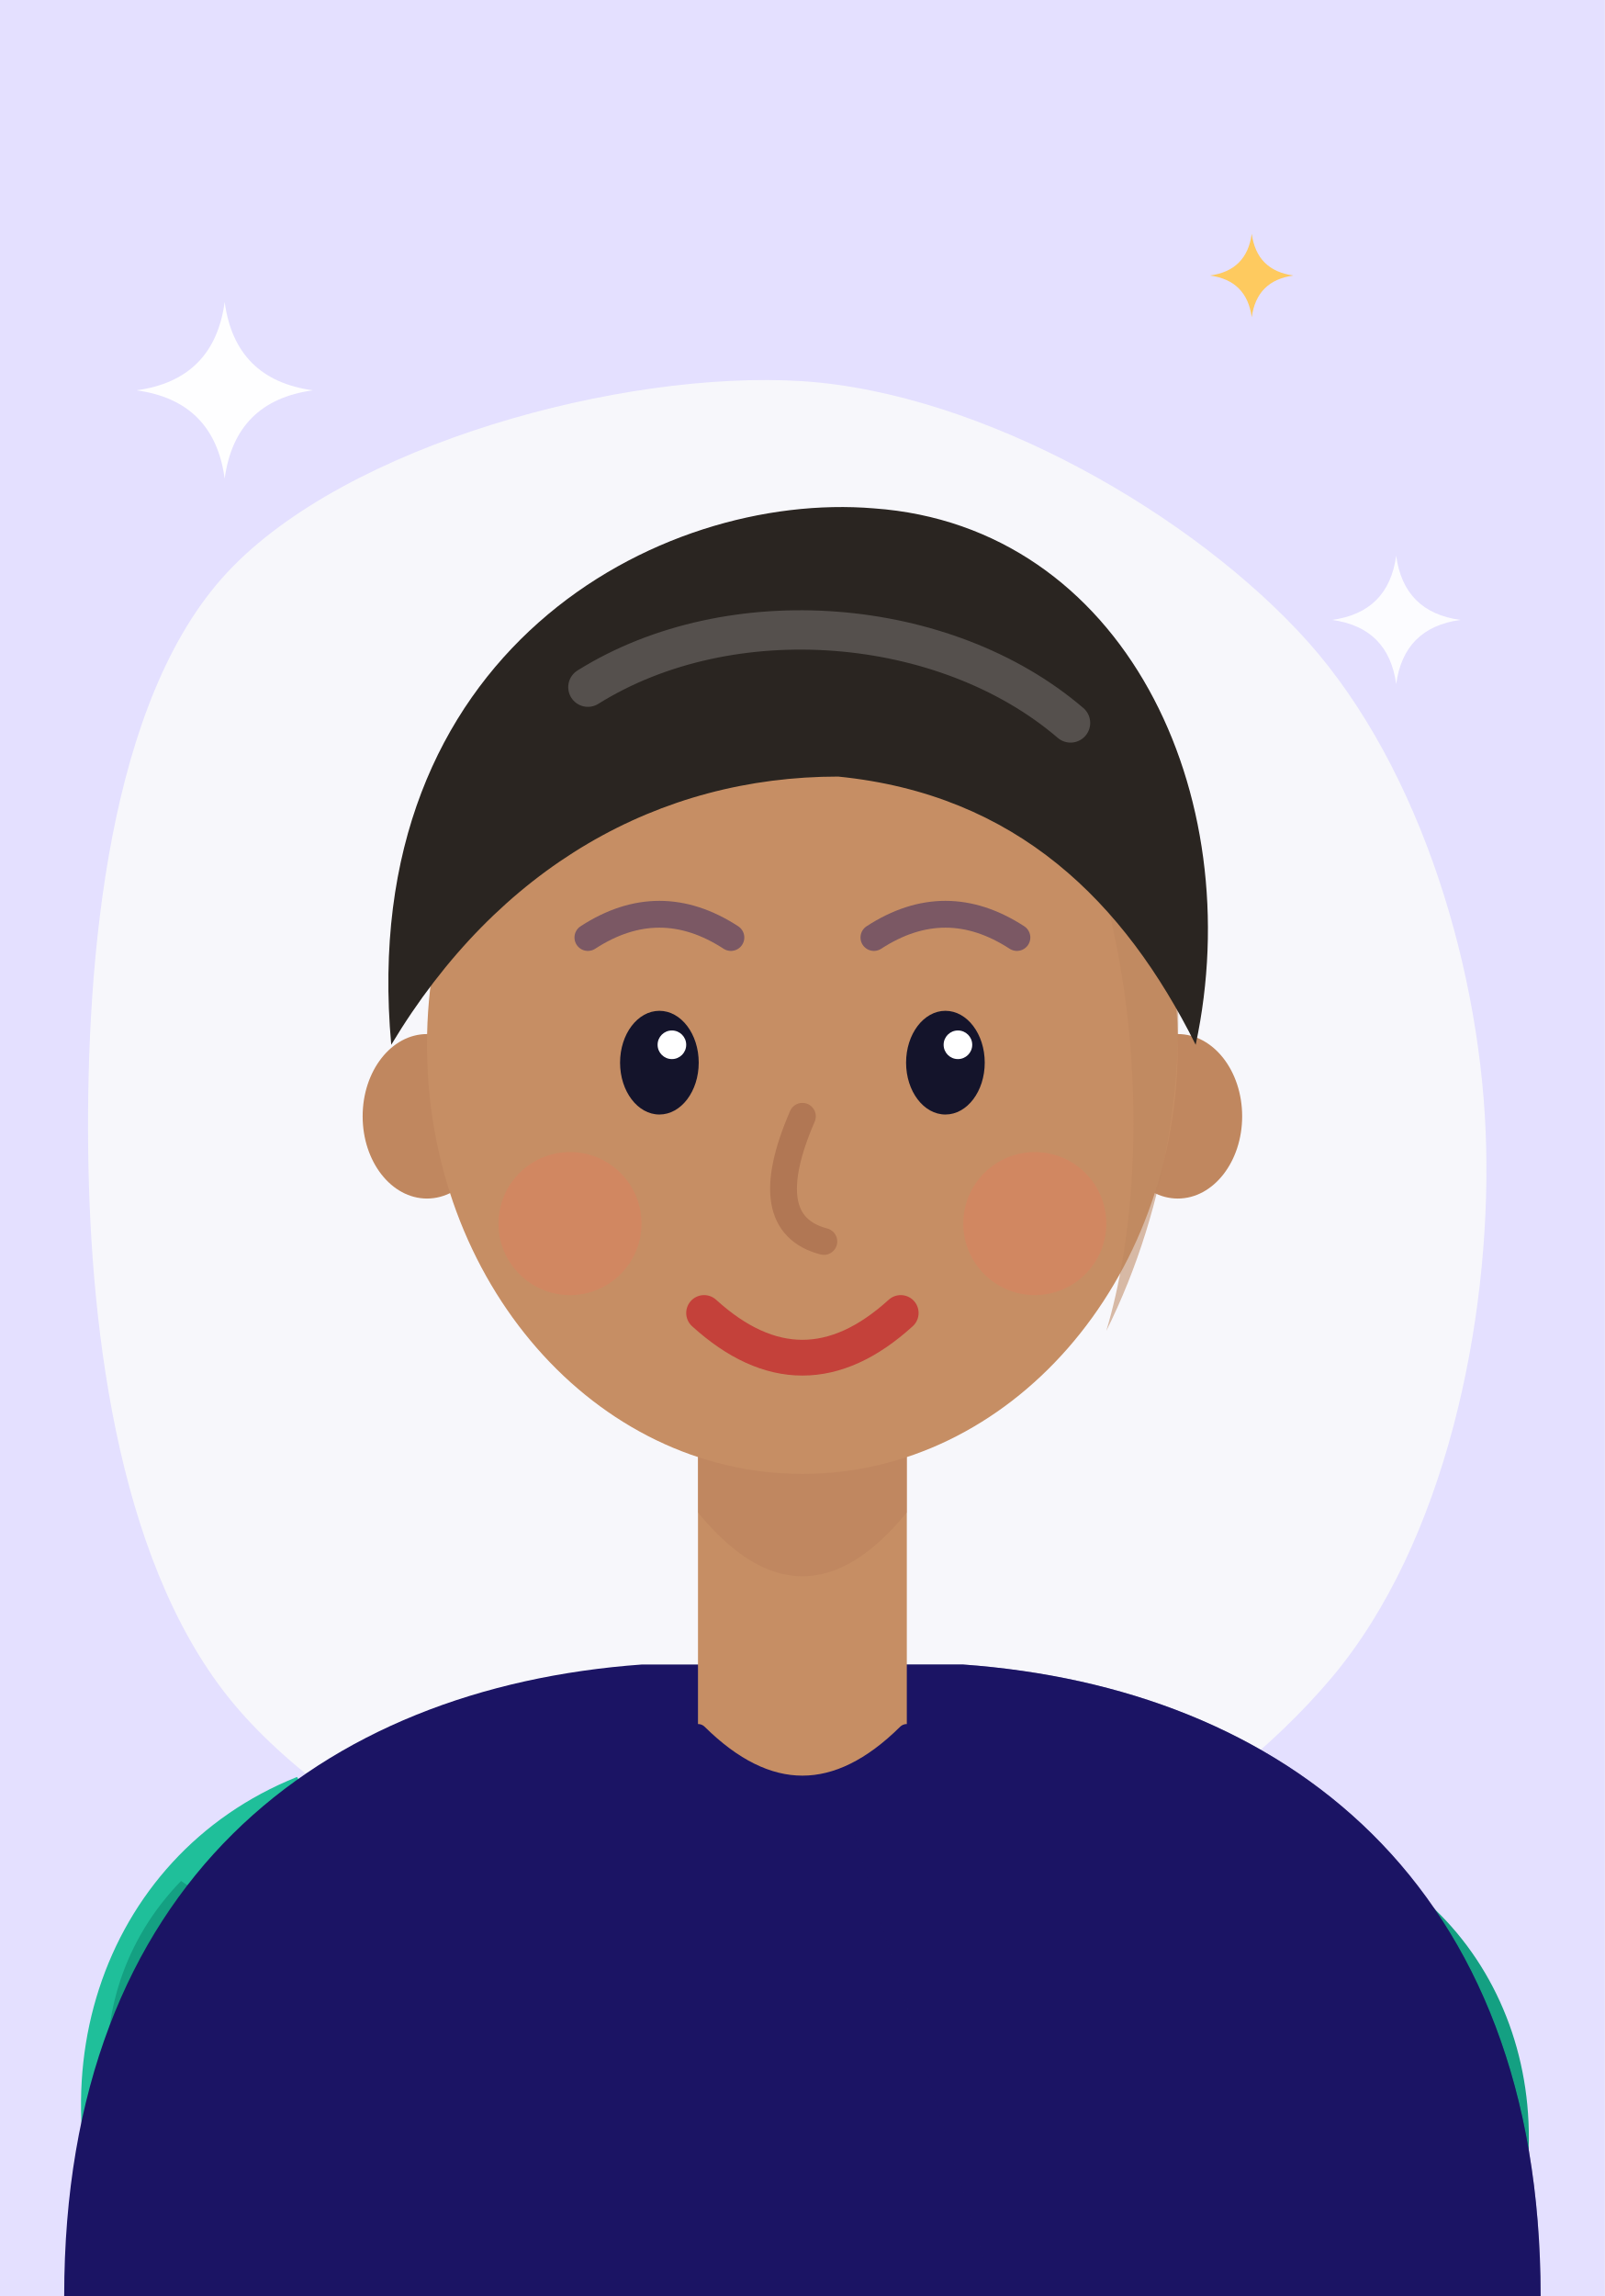
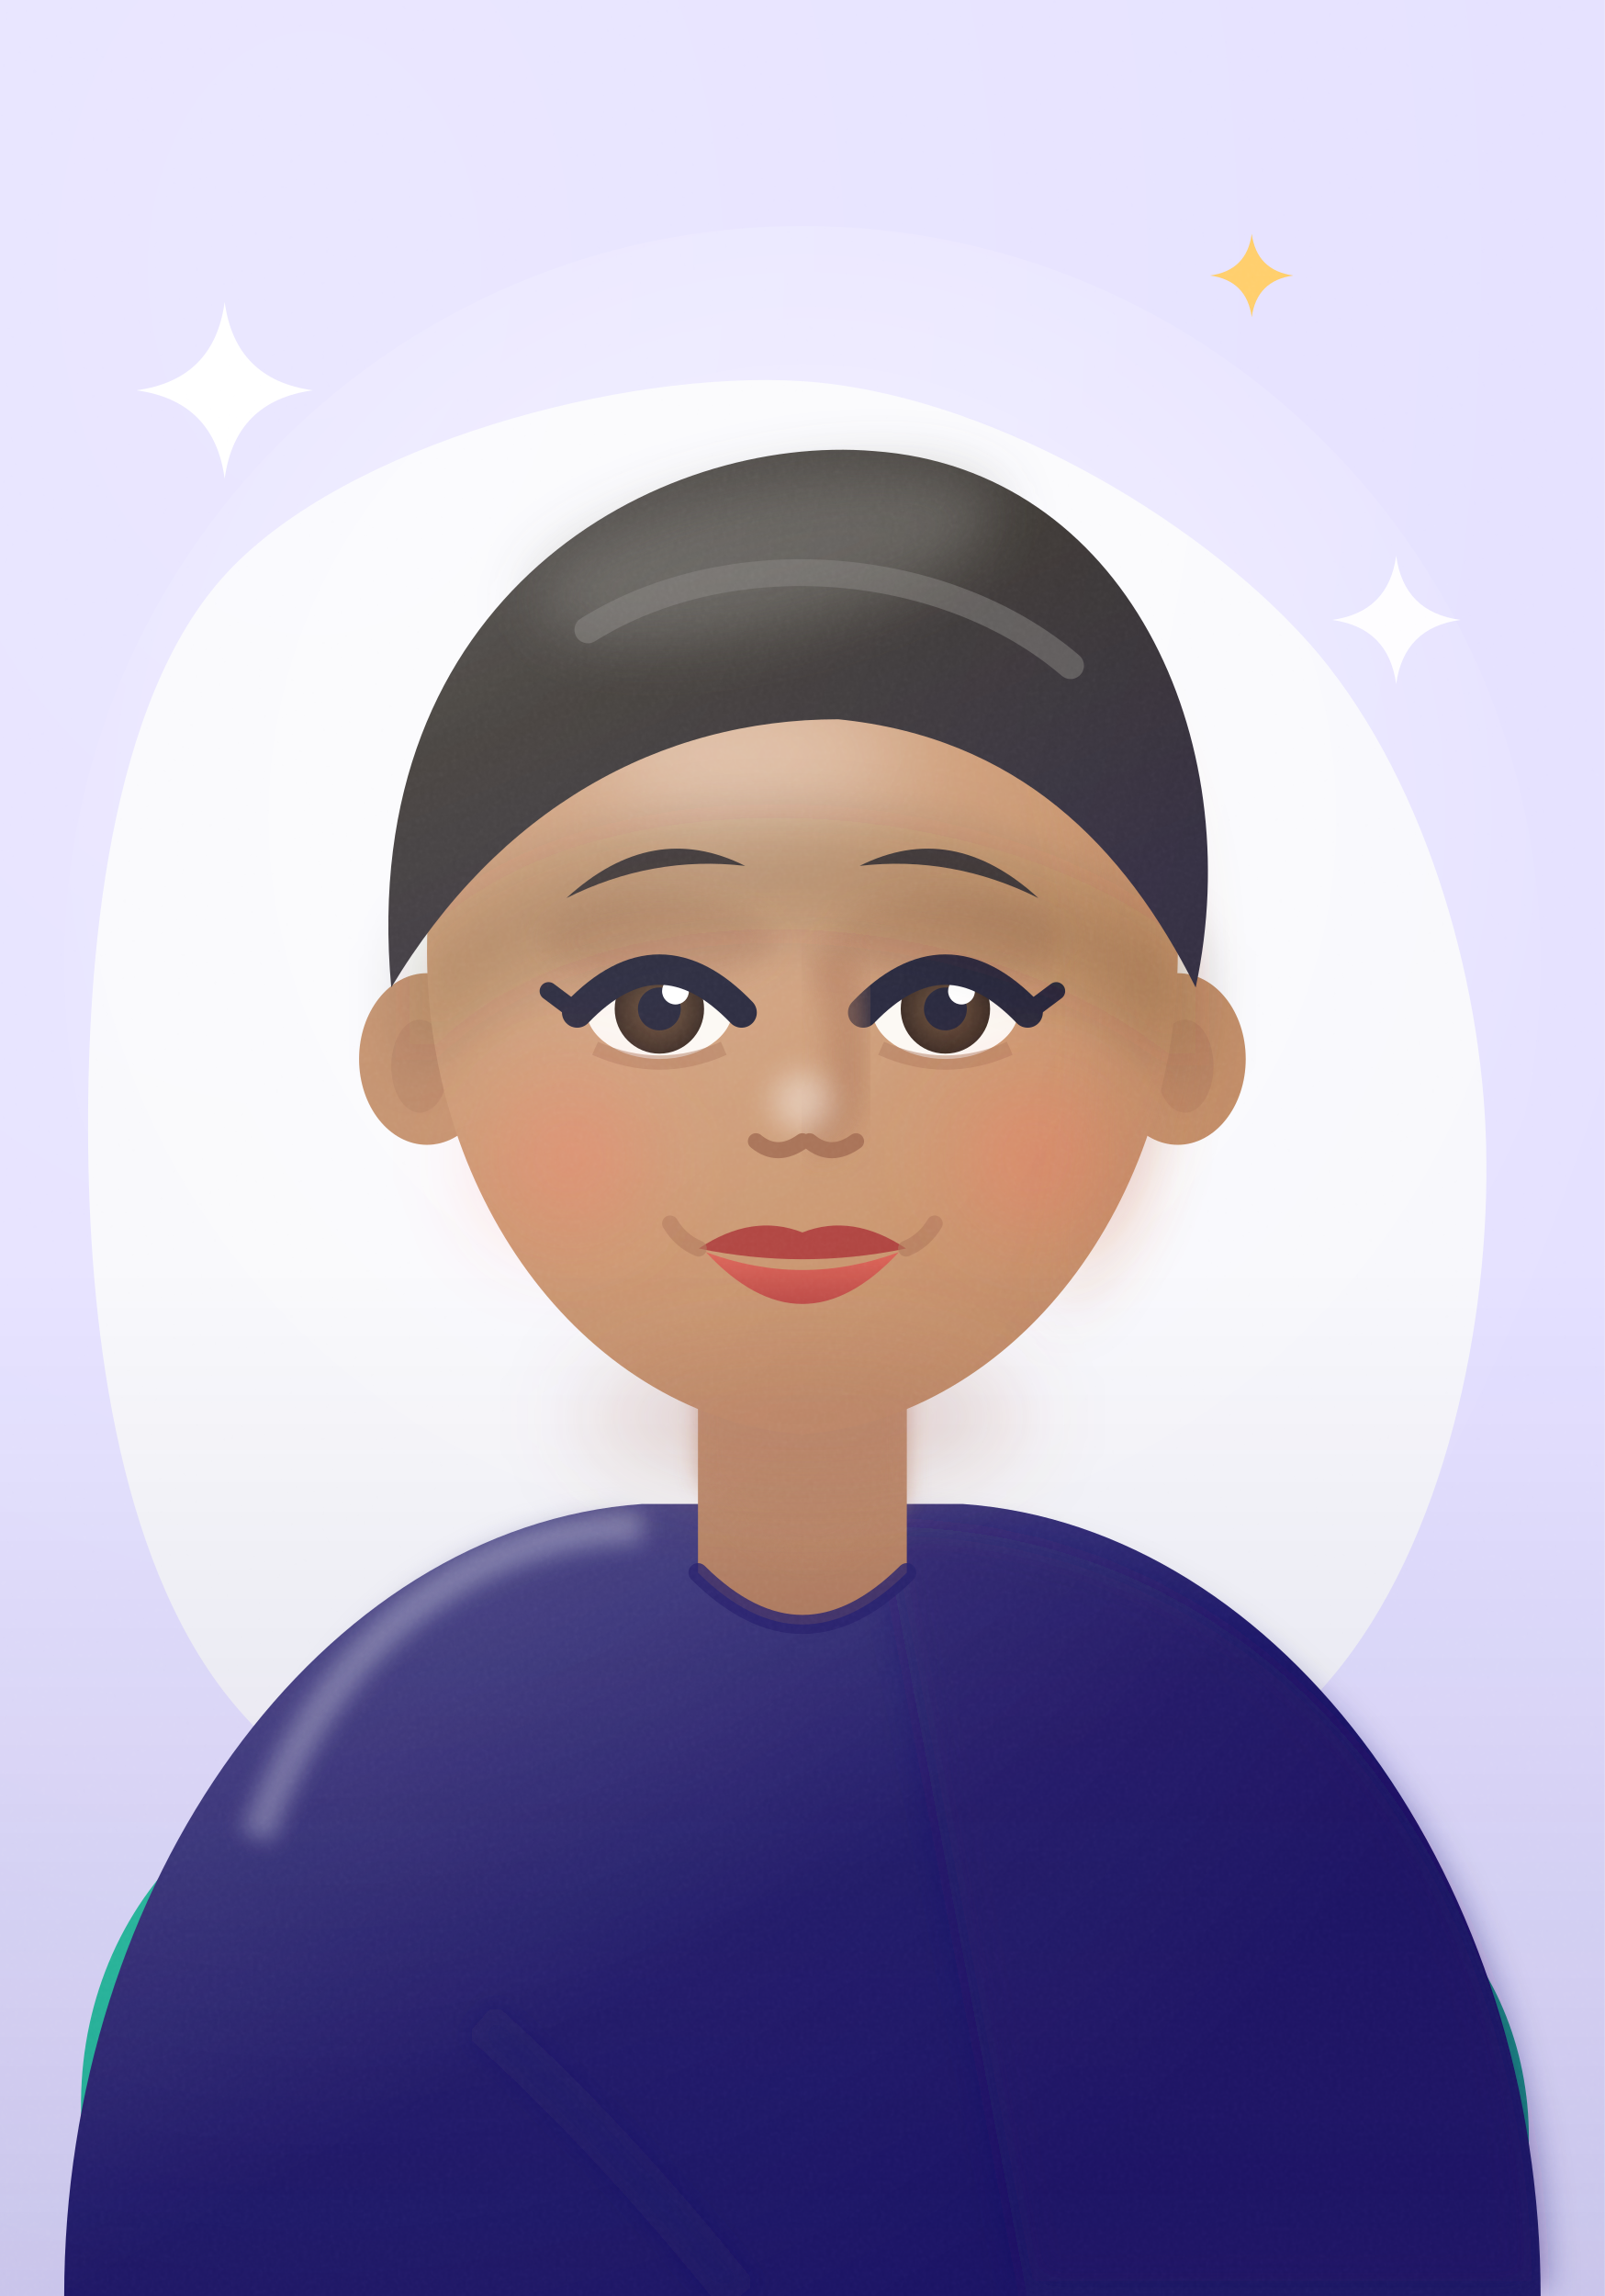
<svg xmlns="http://www.w3.org/2000/svg" viewBox="0 0 395 565" width="395" height="565" preserveAspectRatio="xMidYMid slice">
+   <defs>
+     <filter id="b1" x="-60%" y="-60%" width="220%" height="220%">
+       <feGaussianBlur stdDeviation="0.8" />
+     </filter>
+     <filter id="b2" x="-60%" y="-60%" width="220%" height="220%">
+       <feGaussianBlur stdDeviation="1.6" />
+     </filter>
+     <filter id="b3" x="-60%" y="-60%" width="220%" height="220%">
+       <feGaussianBlur stdDeviation="2.6" />
+     </filter>
+     <filter id="b5" x="-60%" y="-60%" width="220%" height="220%">
+       <feGaussianBlur stdDeviation="4.5" />
+     </filter>
+     <filter id="b8" x="-60%" y="-60%" width="220%" height="220%">
+       <feGaussianBlur stdDeviation="8" />
+     </filter>
+     <radialGradient id="pgl" cx="0.2" cy="0.12" r="0.95">
+       <stop offset="0" stop-color="#ffffff" stop-opacity="0.2" />
+       <stop offset="1" stop-color="#ffffff" stop-opacity="0" />
+     </radialGradient>
+     <linearGradient id="pvg" x1="0" y1="0.55" x2="0" y2="1">
+       <stop offset="0" stop-color="#1b1464" stop-opacity="0" />
+       <stop offset="1" stop-color="#1b1464" stop-opacity="0.14" />
+     </linearGradient>
+     <filter id="pgr" x="0" y="0" width="100%" height="100%">
+       <feTurbulence type="fractalNoise" baseFrequency="0.9" numOctaves="2" seed="7" />
+       <feColorMatrix type="saturate" values="0" />
+     </filter>
+   </defs>
+   <defs>
+     <linearGradient id="t294" x1="0" y1="0" x2="1" y2="1">
+       <stop offset="0" stop-color="#4d4886" />
+       <stop offset="0.5" stop-color="#1b1464" />
+       <stop offset="1" stop-color="#1b1464" />
+     </linearGradient>
+     <linearGradient id="k295" x1="0" y1="0" x2="0" y2="1">
+       <stop offset="0" stop-color="#cf9f7b" />
+       <stop offset="1" stop-color="#af7553" />
+     </linearGradient>
+     <radialGradient id="o296" cx="0.5" cy="0.4" r="0.55">
+       <stop offset="0" stop-color="#ffffff" stop-opacity="0.55" />
+       <stop offset="1" stop-color="#ffffff" stop-opacity="0" />
+     </radialGradient>
+   </defs>
  <rect x="0" y="0" width="395" height="565" rx="0" fill="#e4e0ff" />
  <path d="M365.8 282.5C366.8 325 355.9 379.4 327.8 412.8C299.7 446.3 242.3 481.8 197.5 483.2C152.7 484.6 88.3 454.5 59 421C29.7 387.6 22.2 329.2 21.7 282.5C21.2 235.8 26.6 172.3 55.9 140.9C85.2 109.4 153.2 91 197.5 93.8C241.8 96.7 293.9 126.6 322 158C350 189.5 364.9 240 365.8 282.5Z" fill="#f7f7fb" />
+   <circle cx="197.5" cy="237.3" r="181.7" fill="url(#o296)" />
  <g transform="translate(31.6 565) rotate(18)">
    <path d="M0 0C40.3 -40.3 40.3 -100.7 0 -134.3C-40.3 -100.7 -40.3 -40.3 0 0Z" fill="#1fbf9a" />
  </g>
  <g transform="translate(55.3 565) rotate(-6)">
    <path d="M0 0C30.8 -30.8 30.8 -77 0 -102.7C-30.8 -77 -30.8 -30.8 0 0Z" fill="#14a082" />
  </g>
  <g transform="translate(367.4 565) rotate(-20)">
    <path d="M0 0C35.6 -35.5 35.6 -88.9 0 -118.5C-35.5 -88.9 -35.5 -35.5 0 0Z" fill="#14a082" />
  </g>
  <g transform="translate(343.7 565) rotate(8)">
    <path d="M0 0C26.1 -26.1 26.1 -65.2 0 -86.9C-26.1 -65.2 -26.1 -26.1 0 0Z" fill="#1fbf9a" />
  </g>
  <path d="M55.3 74.325Q57.907 93.443 77.025 96.05Q57.907 98.657 55.3 117.775Q52.693 98.657 33.575 96.05Q52.693 93.443 55.3 74.325Z" fill="#ffffff" opacity="0.95" />
  <path d="M343.65 136.75Q345.546 150.654 359.45 152.55Q345.546 154.446 343.65 168.35Q341.754 154.446 327.85 152.55Q341.754 150.654 343.65 136.75Z" fill="#ffffff" opacity="0.9" />
  <path d="M308.1 57.53Q309.332 66.568 318.37 67.8Q309.332 69.032 308.1 78.07Q306.868 69.032 297.83 67.8Q306.868 66.568 308.1 57.53Z" fill="#ffc857" opacity="0.95" />
-   <g transform="translate(197.5 257.1) scale(4.4)" />
-   <path d="M15.8 565C15.8 463.3 79 415.3 158 409.6L237 409.6C316 415.3 379.2 463.3 379.2 565Z" fill="#1b1464" />
-   <path d="M197.5 409.6L237 409.6C316 415.3 379.2 463.3 379.2 565L244.9 565Z" fill="#1b1464" opacity="0.4" />
-   <path d="M171.8 319.9h51.4V426.6Q197.5 452 171.8 426.6Z" fill="#c68e64" />
-   <path d="M171.8 319.9h51.4v52.3Q197.5 403.6 171.8 372.2Z" fill="#bb825c" opacity="0.55" />
-   <path d="M171.8 426.6Q197.5 452 223.2 426.6" stroke="#1b1464" stroke-width="4.7" fill="none" stroke-linecap="round" />
-   <g transform="translate(197.5 257.1) scale(4.4)">
-     <ellipse cx="-21" cy="4" rx="3.6" ry="4.6" fill="#c0875f" />
-     <ellipse cx="21" cy="4" rx="3.6" ry="4.6" fill="#c0875f" />
-     <ellipse cx="0" cy="0" rx="21" ry="24" fill="#c68e64" />
-     <path d="M10-22C22-18 24 2 17 16C20 6 19-12 10-22Z" fill="#be865e" opacity="0.55" />
-     <path d="M-12-6q4-2.6 8 0M4-6q4-2.6 8 0" stroke="#684b64" stroke-width="1.5" fill="none" stroke-linecap="round" opacity="0.8" />
-     <ellipse cx="-8" cy="1" rx="2.2" ry="2.9" fill="#14142b" />
-     <ellipse cx="8" cy="1" rx="2.2" ry="2.9" fill="#14142b" />
-     <circle cx="-7.3" cy="0" r="0.8" fill="#fff" />
-     <circle cx="8.7" cy="0" r="0.8" fill="#fff" />
-     <path d="M0 4q-2.6 6 1.2 7" stroke="#b17754" stroke-width="1.5" fill="none" stroke-linecap="round" />
-     <path d="M-5.5 15q5.5 5 11 0" stroke="#c4413a" stroke-width="2" fill="none" stroke-linecap="round" />
-     <circle cx="-13" cy="10" r="4" fill="#ff6b57" opacity="0.2" />
-     <circle cx="13" cy="10" r="4" fill="#ff6b57" opacity="0.2" />
-     <path d="M-23 0C-25-22-8-31 4-30C18-29 25-14 22 0C18-8 12-14 2-15C-8-15-17-10-23 0Z" fill="#2a2521" />
-     <path d="M-12-20C-4-25 8-24 15-18" stroke="#66625f" stroke-width="2.2" fill="none" stroke-linecap="round" opacity="0.7" />
+   <g transform="translate(197.5 243) scale(4.4)">
+     <defs>
+       <linearGradient id="h297" x1="0" y1="0" x2="0.6" y2="1">
+         <stop offset="0" stop-color="#3f3b37" />
+         <stop offset="0.45" stop-color="#2a2521" />
+         <stop offset="1" stop-color="#262035" />
+       </linearGradient>
+       <linearGradient id="hl298" x1="0" y1="0" x2="0" y2="1">
+         <stop offset="0" stop-color="#2a2521" />
+         <stop offset="1" stop-color="#231d43" />
+       </linearGradient>
+     </defs>
  </g>
+   <path d="M15.8 565C15.8 463.3 79 375.7 158 370.1L237 370.1C316 375.7 379.2 463.3 379.2 565Z" fill="url(#t294)" />
+   <g filter="url(#b5)">
+     <path d="M217.3 375.7C316 375.7 379.2 463.3 379.2 565L252.8 565Z" fill="#1b1464" opacity="0.5" />
+   </g>
+   <g filter="url(#b3)">
+     <path d="M63.2 452C86.9 387 134.3 375.7 158 375.7" stroke="#a4a1c1" stroke-width="7.9" fill="none" opacity="0.6" />
+   </g>
+   <g filter="url(#b3)">
+     <path d="M118.5 497.2Q150.1 525.5 181.7 565" stroke="#1b1464" stroke-width="9.9" fill="none" opacity="0.35" />
+   </g>
+   <path d="M171.8 305.8h51.4V387Q197.5 412.5 171.8 387Z" fill="url(#k295)" />
+   <g filter="url(#b3)">
+     <path d="M171.8 316.2h51.4v52.3Q197.5 400 171.8 363.3Z" fill="#b87f5a" opacity="0.6" />
+   </g>
+   <path d="M171.8 387Q197.5 412.5 223.2 387" stroke="#1b1464" stroke-width="4.7" fill="none" stroke-linecap="round" opacity="0.8" />
+   <g transform="translate(197.5 243) scale(4.4)">
+     <defs>
+       <radialGradient id="s299" cx="0.38" cy="0.3" r="0.85">
+         <stop offset="0" stop-color="#cfa07d" />
+         <stop offset="0.6" stop-color="#c68e64" />
+         <stop offset="1" stop-color="#ba815b" />
+       </radialGradient>
+     </defs>
+     <ellipse cx="-21" cy="4" rx="3.8" ry="4.8" fill="#be865e" />
+     <ellipse cx="-21.4" cy="4.4" rx="1.6" ry="2.6" fill="#af7553" opacity="0.6" />
+     <ellipse cx="21" cy="4" rx="3.8" ry="4.8" fill="#be865e" />
+     <ellipse cx="21.4" cy="4.4" rx="1.6" ry="2.6" fill="#af7553" opacity="0.6" />
+     <path d="M-21-2C-21-18-11-24 0-24C11-24 21-18 21-2C21 12 12 24 0 25C-12 24-21 12-21-2Z" fill="url(#s299)" />
+     <g filter="url(#b2)">
+       <path d="M11-22C24-16 24 8 14 19C19 6 18-10 11-22Z" fill="#b77d58" opacity="0.38" />
+     </g>
+     <g filter="url(#b3)">
+       <ellipse cx="-3" cy="-13" rx="9" ry="4" fill="#fff" opacity="0.28" />
+       <ellipse cx="0" cy="24" rx="12" ry="3.6" fill="#a86d4d" opacity="0.3" />
+     </g>
+     <defs>
+       <radialGradient id="i300" cx="0.5" cy="0.5" r="0.5">
+         <stop offset="0" stop-color="#6b4a32" />
+         <stop offset="1" stop-color="#2a1810" />
+       </radialGradient>
+       <linearGradient id="l301" x1="0" y1="0" x2="0" y2="1">
+         <stop offset="0" stop-color="#d9584a" />
+         <stop offset="1" stop-color="#b73a36" />
+       </linearGradient>
+     </defs>
+     <g filter="url(#b1)">
+       <ellipse cx="-8" cy="-2.6" rx="6.4" ry="2.4" fill="#a86d4d" opacity="0.4" />
+       <ellipse cx="8" cy="-2.6" rx="6.4" ry="2.4" fill="#a86d4d" opacity="0.4" />
+     </g>
+     <path d="M-13.2-5Q-8.4-9.4-3.2-6.8Q-8.4-7.4-13.2-5Z" fill="#28222b" />
+     <path d="M3.2-6.8Q8.4-9.4 13.2-5Q8.4-7.4 3.2-6.8Z" fill="#28222b" />
+     <ellipse cx="-8" cy="1.2" rx="4.1" ry="2.8" fill="#fbf7f2" />
+     <circle cx="-8" cy="1.2" r="2.5" fill="url(#i300)" />
+     <circle cx="-8" cy="1.2" r="1.2" fill="#14142b" />
+     <circle cx="-7.1" cy="0.2" r="0.75" fill="#fff" />
+     <path d="M-12.6 1.4Q-8 -3.4 -3.4 1.4" stroke="#14142b" stroke-width="1.7" fill="none" stroke-linecap="round" />
+     <path d="M-12.6 1.4l-1.6 -1.2" stroke="#14142b" stroke-width="1" stroke-linecap="round" />
+     <path d="M-11.6 3.4Q-8 5 -4.4 3.4" stroke="#a86d4d" stroke-width="0.8" fill="none" opacity="0.5" />
+     <ellipse cx="8" cy="1.2" rx="4.1" ry="2.8" fill="#fbf7f2" />
+     <circle cx="8" cy="1.2" r="2.5" fill="url(#i300)" />
+     <circle cx="8" cy="1.2" r="1.2" fill="#14142b" />
+     <circle cx="8.9" cy="0.2" r="0.75" fill="#fff" />
+     <path d="M3.4 1.4Q8 -3.4 12.6 1.4" stroke="#14142b" stroke-width="1.7" fill="none" stroke-linecap="round" />
+     <path d="M12.6 1.4l1.6 -1.2" stroke="#14142b" stroke-width="1" stroke-linecap="round" />
+     <path d="M4.4 3.4Q8 5 11.6 3.4" stroke="#a86d4d" stroke-width="0.8" fill="none" opacity="0.5" />
+     <g filter="url(#b1)">
+       <path d="M1.8-1Q4 5.5 1 8" stroke="#a86d4d" stroke-width="2.6" fill="none" stroke-linecap="round" opacity="0.55" />
+     </g>
+     <g filter="url(#b1)">
+       <circle cx="0" cy="6.4" r="1.7" fill="#fff" opacity="0.4" />
+     </g>
+     <path d="M-2.6 8.6q1.2 1 2.6 0M0.4 8.6q1.2 1 2.6 0" stroke="#a06547" stroke-width="0.9" fill="none" stroke-linecap="round" />
+     <path d="M-5.8 14.6Q-2.8 12.6 0 13.7Q2.8 12.6 5.8 14.6Q0 15.8-5.8 14.6Z" fill="#a93430" />
+     <path d="M-5.4 14.8Q0 20.6 5.4 14.8Q0 16.8-5.4 14.8Z" fill="url(#l301)" />
+     <path d="M-5.8 14.6q-1-.4-1.6-1.4M5.8 14.6q1-.4 1.6-1.4" stroke="#a86d4d" stroke-width="0.9" fill="none" stroke-linecap="round" opacity="0.6" />
+     <g filter="url(#b3)">
+       <circle cx="-13" cy="9.5" r="4.4" fill="#ff6b57" opacity="0.32" />
+       <circle cx="13" cy="9.5" r="4.4" fill="#ff6b57" opacity="0.32" />
+     </g>
+     <g filter="url(#b2)">
+       <path d="M-22-2C-14-12 10-12 22-2L22 5C10-6-14-6-22 5Z" fill="#3a1d14" opacity="0.2" />
+     </g>
+     <path d="M-23 0C-25-22-8-31 4-30C18-29 25-14 22 0C18-8 12-14 2-15C-8-15-17-10-23 0Z" fill="url(#h297)" />
+     <g filter="url(#b2)">
+       <ellipse cx="-2" cy="-24" rx="13" ry="4" fill="#726f6c" opacity="0.5" transform="rotate(-12 -2 -24)" />
+     </g>
+     <path d="M-12-20C-4-25 8-24 15-18" stroke="#726f6c" stroke-width="1.5" fill="none" stroke-linecap="round" opacity="0.55" />
+   </g>
+   <rect width="395" height="565" fill="url(#pgl)" />
+   <rect width="395" height="565" fill="url(#pvg)" />
+   <rect width="395" height="565" filter="url(#pgr)" opacity="0.16" style="mix-blend-mode:soft-light" />
</svg>
